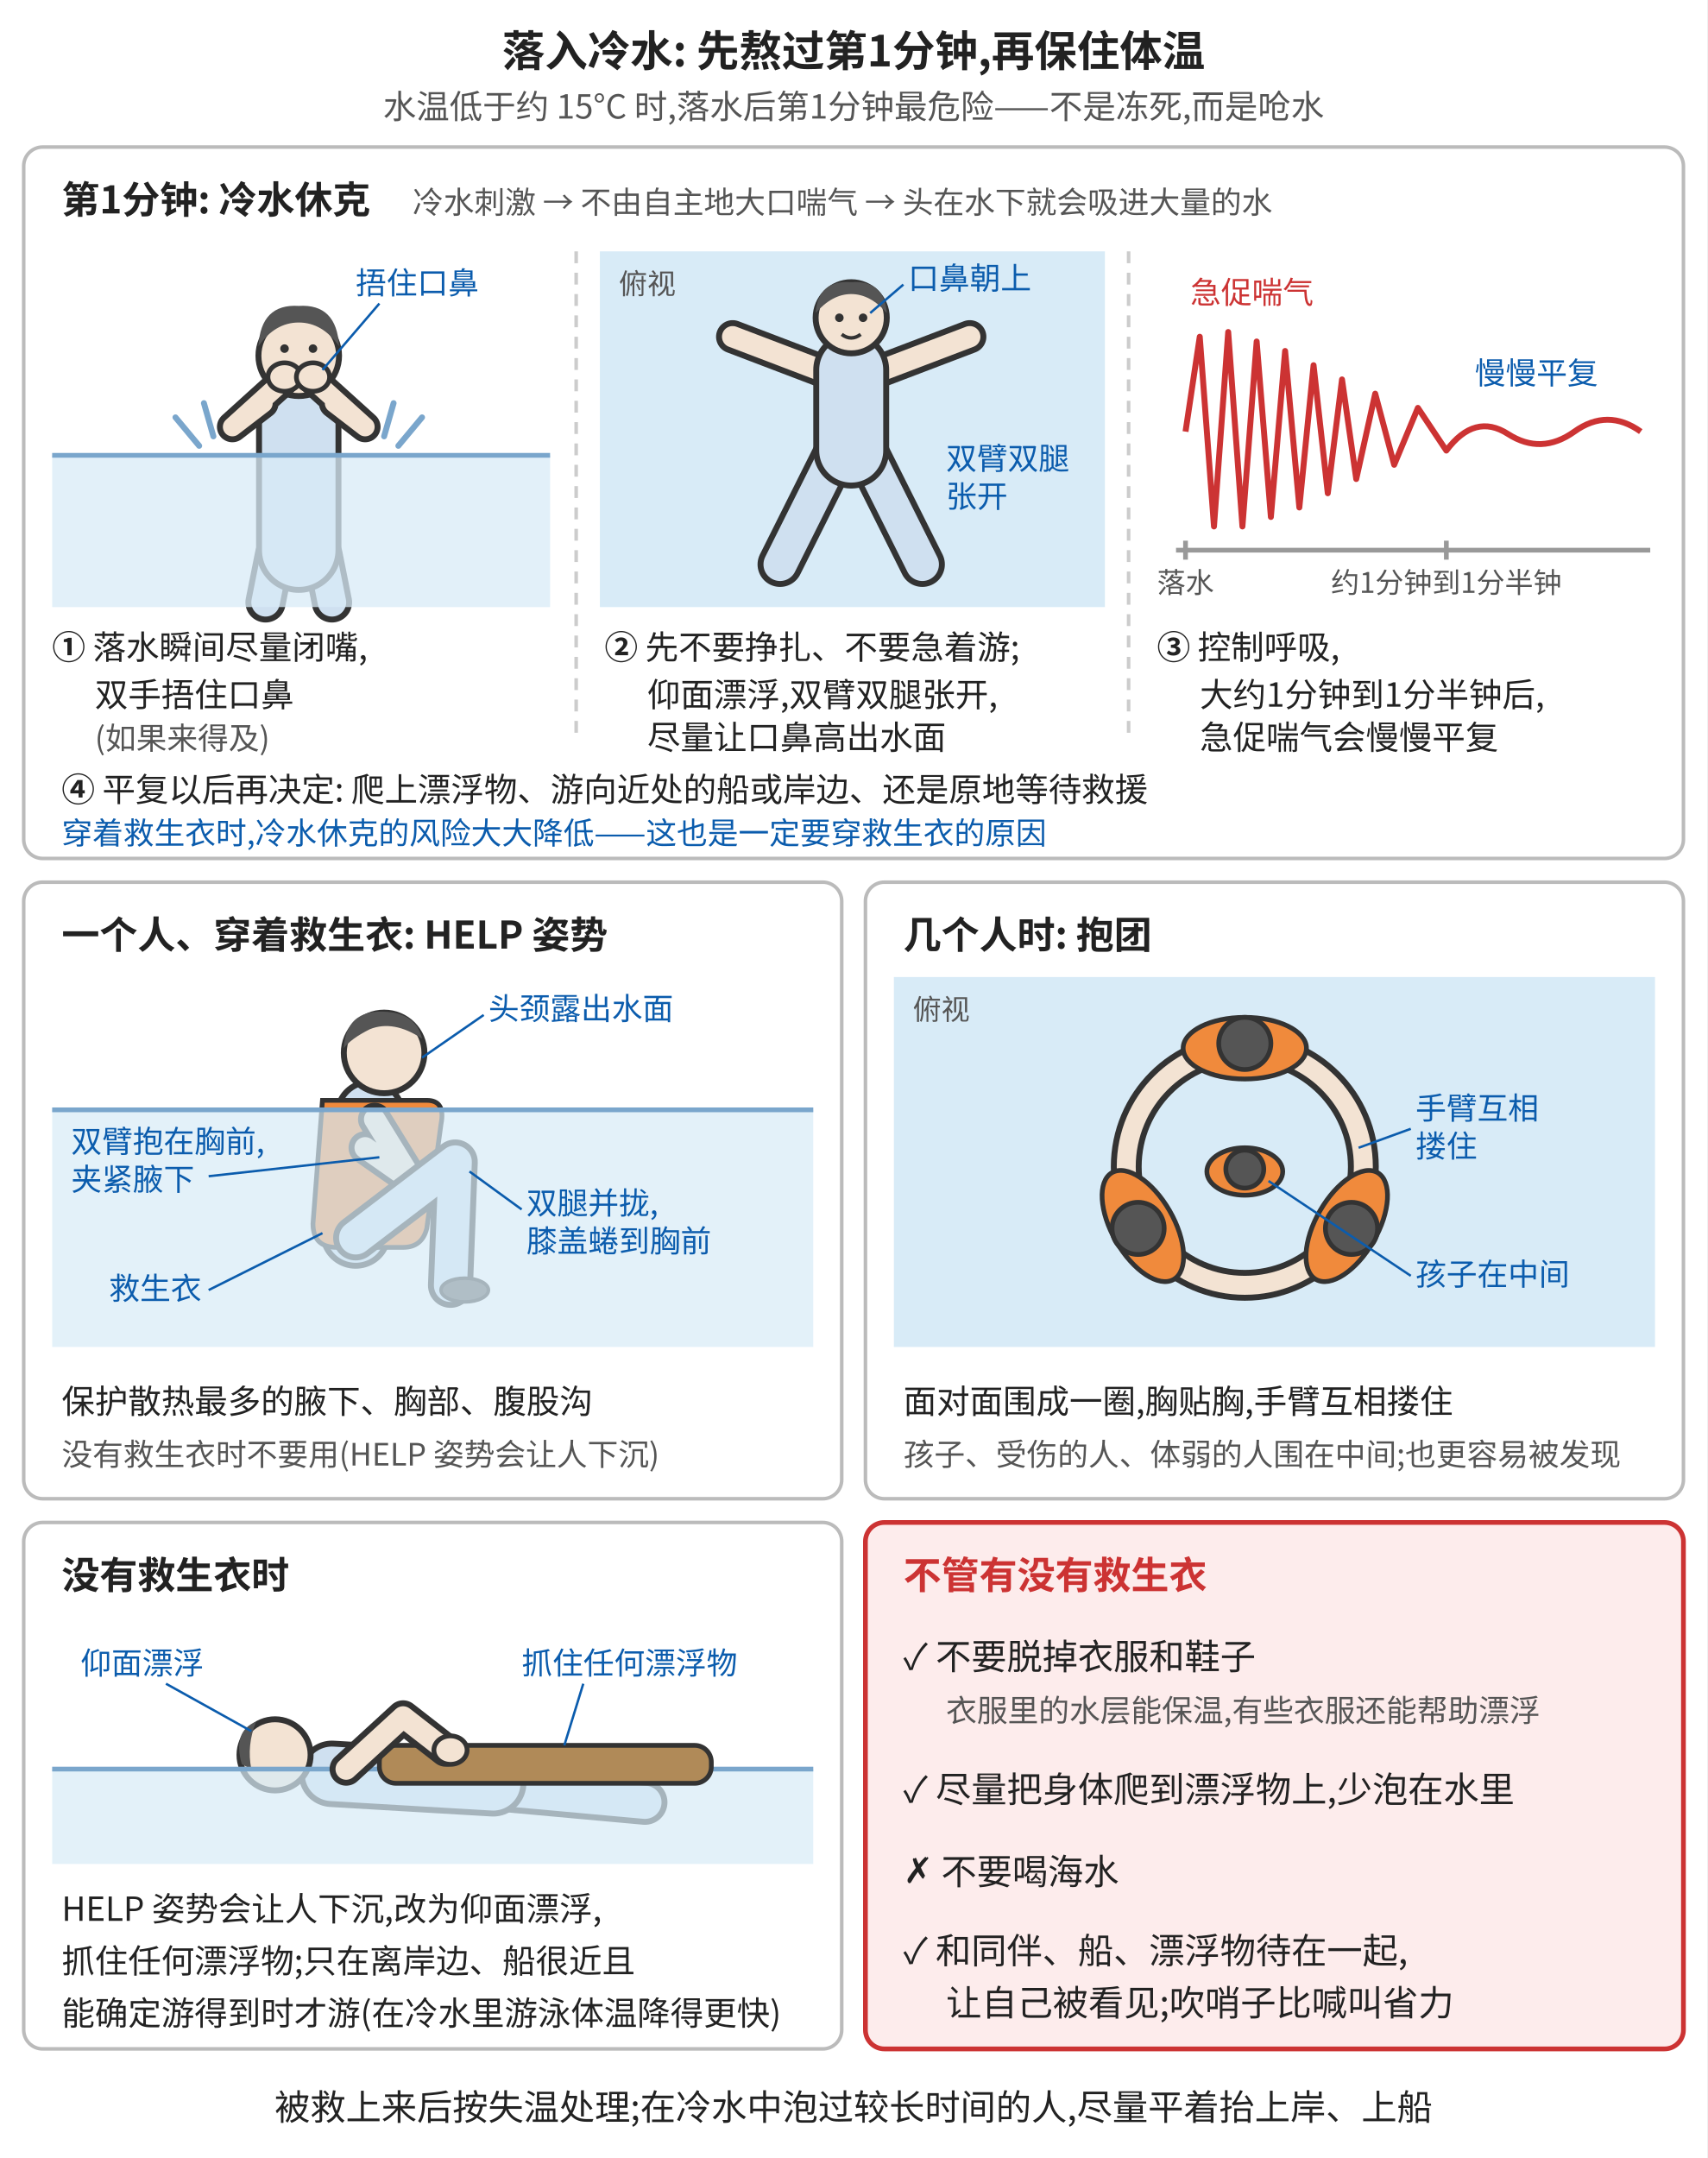
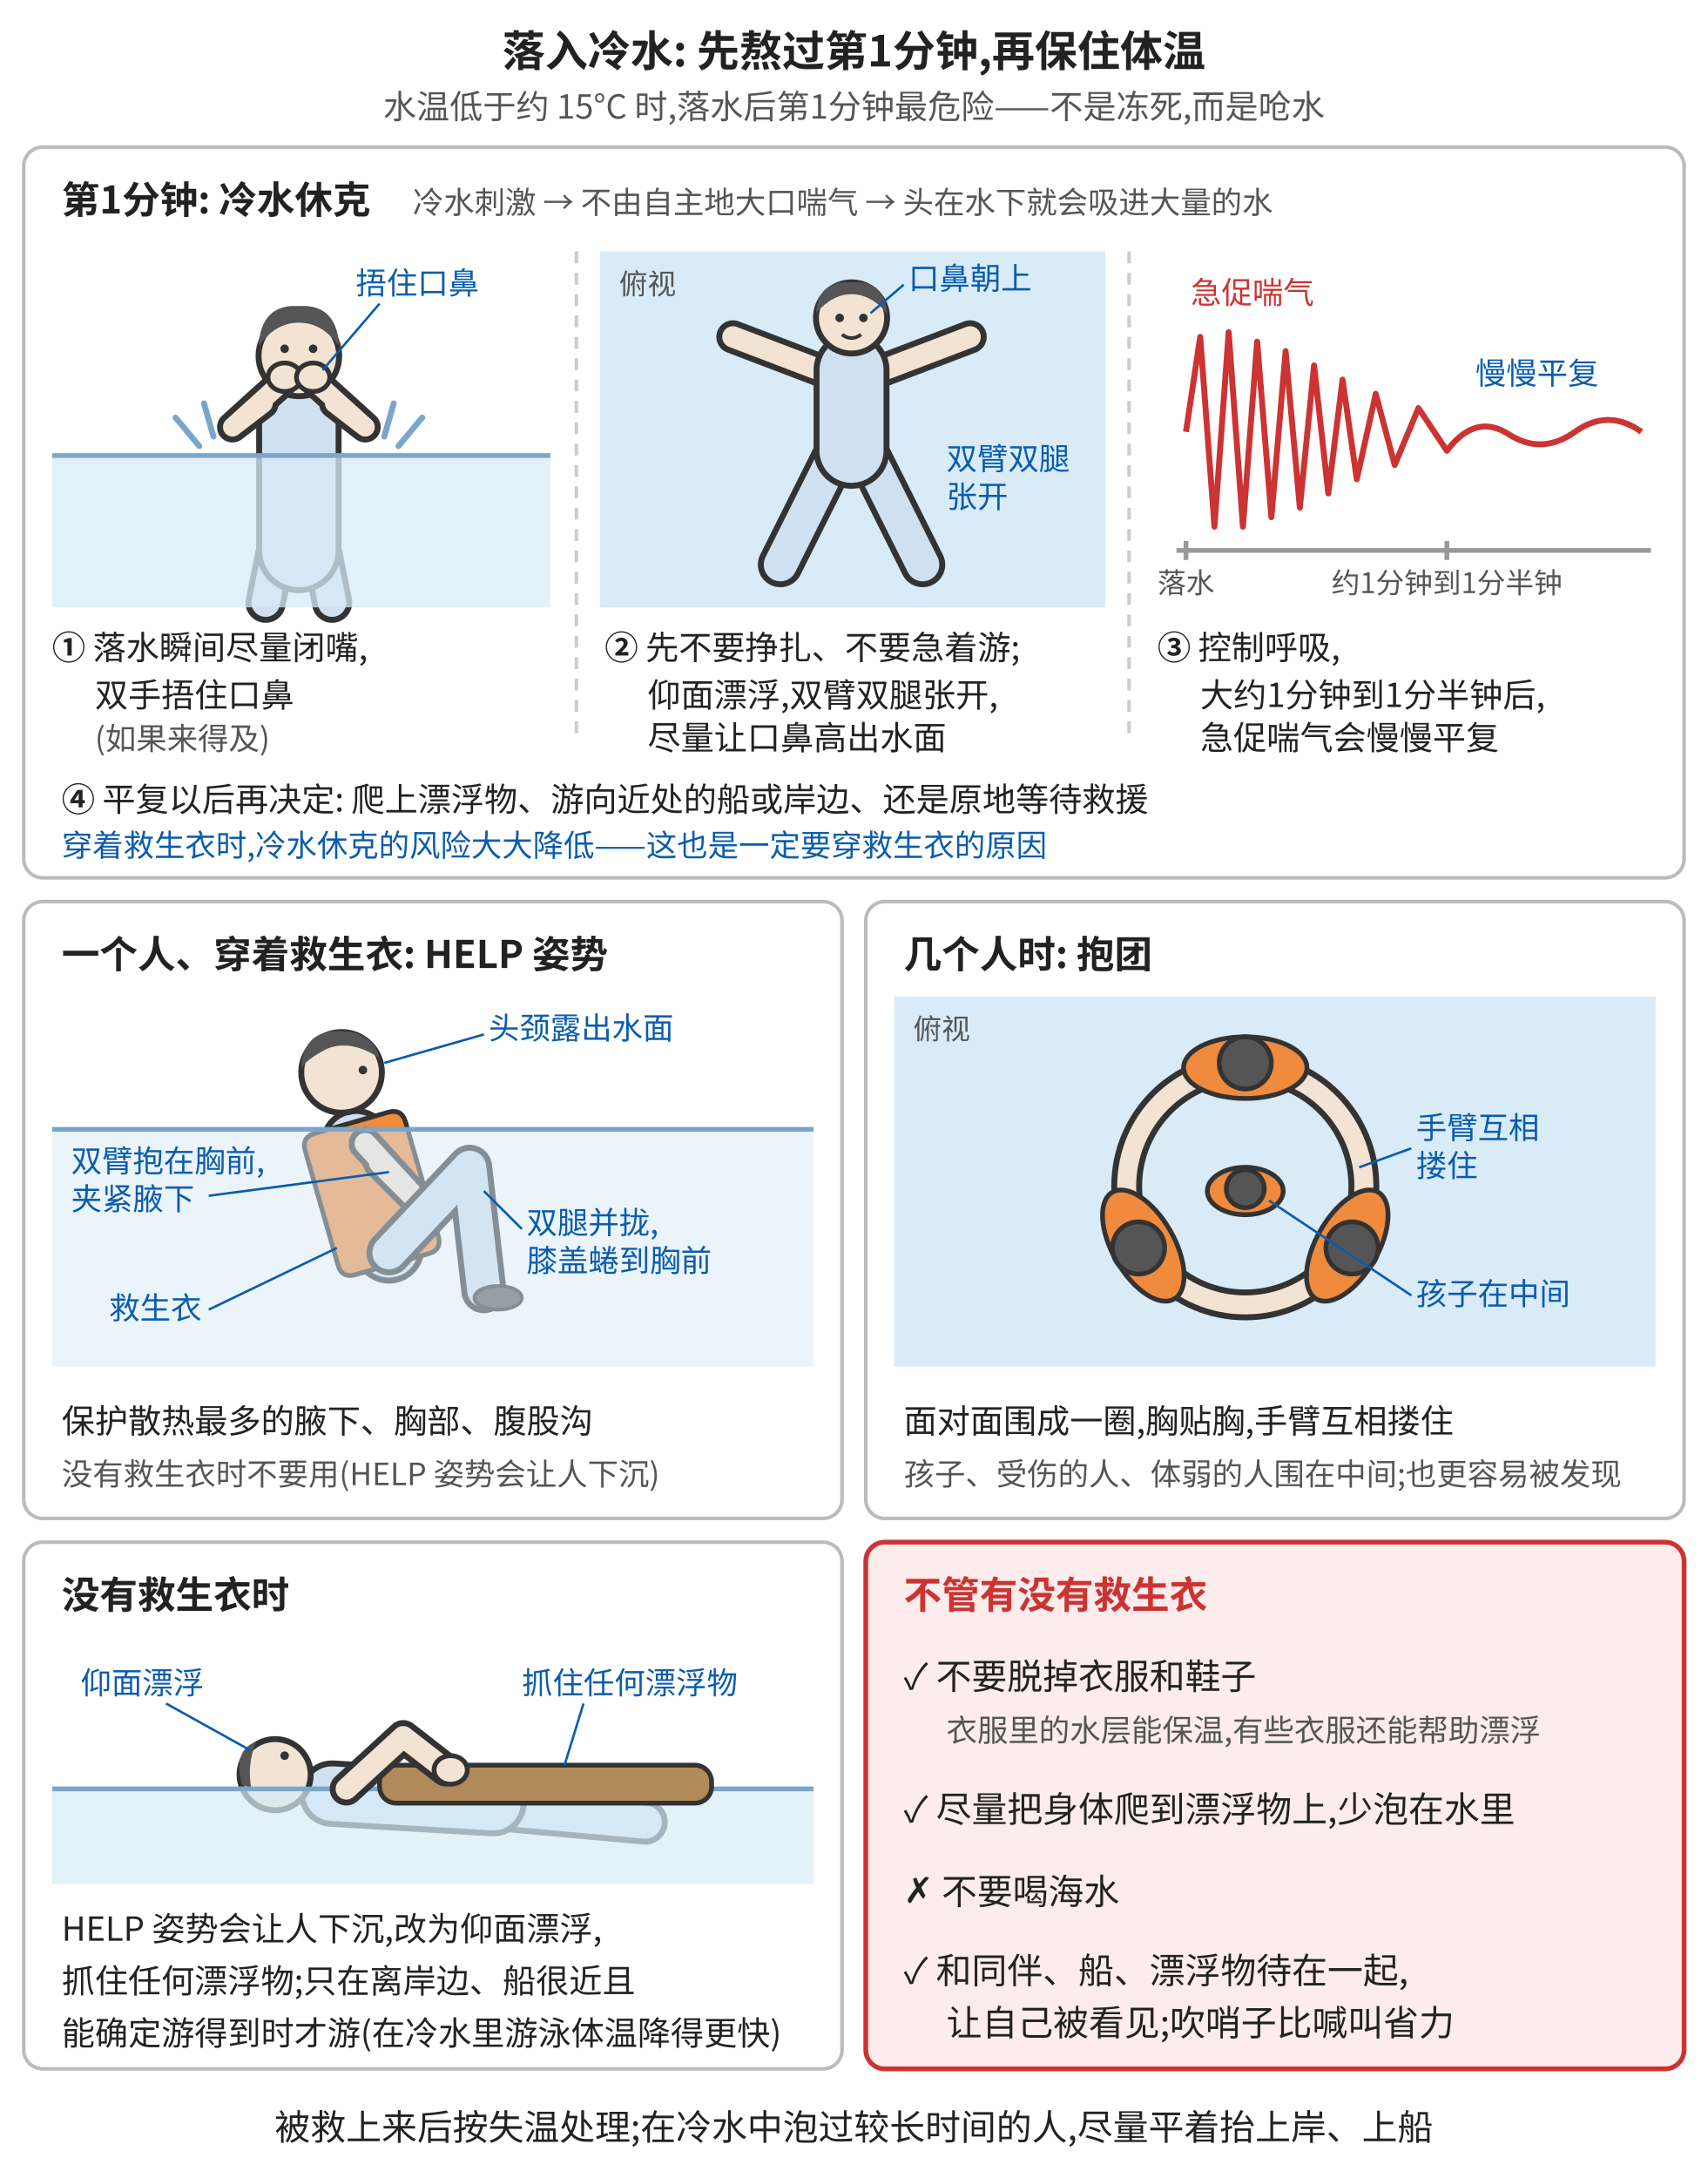
- <svg xmlns="http://www.w3.org/2000/svg" viewBox="0 0 720 910" width="720" height="910" role="img" aria-label="落入冷水后怎么做: 水温低于约15°C时,第1分钟的冷水休克最危险,会不由自主地大口喘气而呛水;落水瞬间尽量闭嘴、双手捂住口鼻;先不要挣扎、不要急着游,仰面漂浮,双臂双腿张开,口鼻高出水面;控制呼吸,大约1分钟到1分半钟后急促喘气慢慢平复,再决定下一步;等待救援时,一个人穿着救生衣用HELP姿势,双腿并拢膝盖蜷到胸前,双臂抱在胸前夹紧腋下,头颈露出水面;几个人时面对面抱团,孩子和体弱者在中间;没有救生衣时仰面漂浮并抓住漂浮物;不要脱掉衣服和鞋子,尽量爬到漂浮物上,不要喝海水">
+ <svg xmlns="http://www.w3.org/2000/svg" viewBox="0 0 720 918" width="720" height="918" role="img" aria-label="落入冷水后怎么做: 水温低于约15°C时,第1分钟的冷水休克最危险,会不由自主地大口喘气而呛水;落水瞬间尽量闭嘴、双手捂住口鼻;先不要挣扎、不要急着游,仰面漂浮,双臂双腿张开,口鼻高出水面;控制呼吸,大约1分钟到1分半钟后急促喘气慢慢平复,再决定下一步;等待救援时,一个人穿着救生衣用HELP姿势,双腿并拢膝盖蜷到胸前,双臂抱在胸前夹紧腋下,头颈露出水面;几个人时面对面抱团,孩子和体弱者在中间;没有救生衣时仰面漂浮并抓住漂浮物;不要脱掉衣服和鞋子,尽量爬到漂浮物上,不要喝海水">
  <rect width="100%" height="100%" fill="#fff" />
  <g font-family="'Noto Sans CJK SC','PingFang SC','Microsoft YaHei',sans-serif" font-size="14" fill="#222">
    <text x="360" y="28" font-size="18" font-weight="bold" text-anchor="middle">落入冷水: 先熬过第1分钟,再保住体温</text>
    <text x="360" y="50" font-size="14" fill="#555" text-anchor="middle">水温低于约 15°C 时,落水后第1分钟最危险——不是冻死,而是呛水</text>
    <g transform="translate(10,62)">
-       <rect x="0" y="0" width="700" height="300" rx="8" fill="none" stroke="#bbb" stroke-width="1.5" />
+       <rect x="0" y="0" width="700" height="308" rx="8" fill="none" stroke="#bbb" stroke-width="1.5" />
      <text x="16" y="28" font-size="16" font-weight="bold">第1分钟: 冷水休克</text>
      <text x="164" y="28" font-size="13" fill="#555">冷水刺激 → 不由自主地大口喘气 → 头在水下就会吸进大量的水</text>
      <path d="M233,44 L233,250 M466,44 L466,250" stroke="#ccc" stroke-width="1.5" stroke-dasharray="5 4" />
      <g fill="none" stroke-linecap="round" stroke-linejoin="round">
        <path d="M106,172 L102,192 M126,172 L130,192" stroke="#333" stroke-width="17" />
        <path d="M106,172 L102,192 M126,172 L130,192" stroke="#cfe0f0" stroke-width="12" />
        <path d="M116,116 L116,170" stroke="#333" stroke-width="36" />
        <path d="M116,116 L116,170" stroke="#cfe0f0" stroke-width="31" />
      </g>
      <circle cx="116" cy="88" r="17" fill="#f3e3d3" stroke="#333" stroke-width="2.5" />
      <path d="M99,84 Q100,66 116,67 Q132,66 133,84 Q126,74 116,74 Q106,74 99,84 Z" fill="#555" />
      <circle cx="110" cy="85" r="1.8" fill="#333" />
      <circle cx="122" cy="85" r="1.8" fill="#333" />
      <g fill="none" stroke-linecap="round" stroke-linejoin="round">
        <path d="M101,108 L88,118 L109,99 M131,108 L144,118 L123,99" stroke="#333" stroke-width="13" />
        <path d="M101,108 L88,118 L109,99 M131,108 L144,118 L123,99" stroke="#f3e3d3" stroke-width="8" />
      </g>
      <ellipse cx="110" cy="97" rx="7" ry="6" fill="#f3e3d3" stroke="#333" stroke-width="2" />
      <ellipse cx="122" cy="97" rx="7" ry="6" fill="#f3e3d3" stroke="#333" stroke-width="2" />
      <rect x="12" y="130" width="210" height="64" fill="#d8ebf7" fill-opacity="0.75" />
      <path d="M12,130 L222,130" stroke="#7aa6cc" stroke-width="2" />
      <path d="M74,126 L64,114 M80,122 L76,108 M158,126 L168,114 M152,122 L156,108" stroke="#7aa6cc" stroke-width="2.5" stroke-linecap="round" />
      <text x="140" y="62" font-size="13" fill="#0b5cad">捂住口鼻</text>
      <line x1="150" y1="66" x2="126" y2="94" stroke="#0b5cad" stroke-width="1" />
      <text x="12" y="216">
        <tspan font-weight="bold">①</tspan> 落水瞬间尽量闭嘴,</text>
      <text x="30" y="236">双手捂住口鼻</text>
      <text x="30" y="254" font-size="13" fill="#555">(如果来得及)</text>
      <g transform="translate(233,0)">
        <rect x="10" y="44" width="213" height="150" fill="#d8ebf7" />
        <text x="18" y="62" font-size="12" fill="#555">俯视</text>
        <g fill="none" stroke-linecap="round" stroke-linejoin="round">
          <path d="M108,96 L66,80 M124,96 L166,80" stroke="#333" stroke-width="14" />
          <path d="M108,96 L66,80 M124,96 L166,80" stroke="#f3e3d3" stroke-width="9" />
          <path d="M110,128 L86,176 M122,128 L146,176" stroke="#333" stroke-width="19" />
          <path d="M110,128 L86,176 M122,128 L146,176" stroke="#cfe0f0" stroke-width="14" />
          <path d="M116,94 L116,128" stroke="#333" stroke-width="32" />
          <path d="M116,94 L116,128" stroke="#cfe0f0" stroke-width="27" />
        </g>
        <circle cx="116" cy="72" r="15" fill="#f3e3d3" stroke="#333" stroke-width="2.5" />
        <path d="M101,70 Q102,56 116,57 Q130,56 131,70 Q124,62 116,62 Q108,62 101,70 Z" fill="#555" />
        <circle cx="111" cy="72" r="1.8" fill="#333" />
        <circle cx="121" cy="72" r="1.8" fill="#333" />
        <path d="M112,79 Q116,82 120,79" fill="none" stroke="#333" stroke-width="1.5" />
        <text x="140" y="60" font-size="13" fill="#0b5cad">口鼻朝上</text>
        <line x1="138" y1="58" x2="124" y2="70" stroke="#0b5cad" stroke-width="1" />
        <text x="156" y="136" font-size="13" fill="#0b5cad">双臂双腿</text>
        <text x="156" y="152" font-size="13" fill="#0b5cad">张开</text>
        <text x="12" y="216">
          <tspan font-weight="bold">②</tspan> 先不要挣扎、不要急着游;</text>
        <text x="30" y="236">仰面漂浮,双臂双腿张开,</text>
        <text x="30" y="254">尽量让口鼻高出水面</text>
      </g>
      <g transform="translate(466,0)">
        <path d="M20,170 L220,170" stroke="#999" stroke-width="2" />
        <path d="M24,166 L24,174 M134,166 L134,174" stroke="#999" stroke-width="2" />
        <path d="M24,120 L30,80 L36,160 L42,78 L48,160 L54,82 L60,156 L66,86 L72,152 L78,92 L84,146 L90,98 L96,140 L104,104 L112,134 L122,110 L134,128 Q146,112 160,121 Q174,130 188,120 Q202,110 216,120" fill="none" stroke="#c33" stroke-width="2.5" stroke-linejoin="round" />
        <text x="26" y="66" font-size="13" fill="#c33">急促喘气</text>
        <text x="146" y="100" font-size="13" fill="#0b5cad">慢慢平复</text>
        <text x="24" y="188" font-size="12" fill="#555" text-anchor="middle">落水</text>
        <text x="134" y="188" font-size="12" fill="#555" text-anchor="middle">约1分钟到1分半钟</text>
        <text x="12" y="216">
          <tspan font-weight="bold">③</tspan> 控制呼吸,</text>
        <text x="30" y="236">大约1分钟到1分半钟后,</text>
        <text x="30" y="254">急促喘气会慢慢平复</text>
      </g>
-       <text x="16" y="276">
+       <text x="16" y="280">
        <tspan font-weight="bold">④</tspan> 平复以后再决定: 爬上漂浮物、游向近处的船或岸边、还是原地等待救援</text>
-       <text x="16" y="294" font-size="13" fill="#0b5cad">穿着救生衣时,冷水休克的风险大大降低——这也是一定要穿救生衣的原因</text>
+       <text x="16" y="299" font-size="13" fill="#0b5cad">穿着救生衣时,冷水休克的风险大大降低——这也是一定要穿救生衣的原因</text>
    </g>
-     <g transform="translate(10,372)">
+     <g transform="translate(10,380)">
      <rect x="0" y="0" width="345" height="260" rx="8" fill="none" stroke="#bbb" stroke-width="1.5" />
      <text x="16" y="28" font-size="16" font-weight="bold">一个人、穿着救生衣: HELP 姿势</text>
      <g fill="none" stroke-linecap="round" stroke-linejoin="round">
-         <path d="M146,98 L140,148" stroke="#333" stroke-width="30" />
-         <path d="M146,98 L140,148" stroke="#cfe0f0" stroke-width="25" />
+         <path d="M154,146 L140,102" stroke="#333" stroke-width="30" />
+         <path d="M154,146 L140,102" stroke="#cfe0f0" stroke-width="25" />
      </g>
-       <path d="M126,92 L170,92 Q178,92 176,102 L170,146 Q168,154 160,154 L132,154 Q122,154 122,144 Z" fill="#f08a3c" stroke="#333" stroke-width="2" />
-       <circle cx="152" cy="72" r="17" fill="#f3e3d3" stroke="#333" stroke-width="2.5" />
-       <path d="M135,70 Q136,52 156,55 Q166,57 168,66 Q156,58 146,62 Q138,66 135,70 Z" fill="#555" />
+       <path transform="rotate(-16 147 124)" d="M125,98 Q125,92 131,92 L163,92 Q169,92 169,98 L169,148 Q169,154 163,154 L131,154 Q125,154 125,148 Z" fill="#f08a3c" stroke="#333" stroke-width="2" />
+       <circle cx="134" cy="72" r="17" fill="#f3e3d3" stroke="#333" stroke-width="2.5" />
+       <path d="M117,70 Q118,52 138,55 Q148,57 150,66 Q138,58 128,62 Q120,66 117,70 Z" fill="#555" />
+       <circle cx="143" cy="71" r="1.8" fill="#333" />
      <g fill="none" stroke-linecap="round" stroke-linejoin="round">
-         <path d="M148,100 L164,126 L144,112" stroke="#333" stroke-width="14" />
-         <path d="M148,100 L164,126 L144,112" stroke="#f3e3d3" stroke-width="9" />
-         <path d="M140,150 L182,118 L180,170" stroke="#333" stroke-width="19" />
-         <path d="M140,150 L182,118 L180,170" stroke="#cfe0f0" stroke-width="14" />
+         <path d="M144,102 L166,126 L150,110" stroke="#333" stroke-width="14" />
+         <path d="M144,102 L166,126 L150,110" stroke="#f3e3d3" stroke-width="9" />
+         <path d="M154,148 L188,112 L194,164" stroke="#333" stroke-width="19" />
+         <path d="M154,148 L188,112 L194,164" stroke="#cfe0f0" stroke-width="14" />
      </g>
-       <ellipse cx="186" cy="172" rx="10" ry="5" fill="#555" stroke="#333" stroke-width="1.5" />
-       <rect x="12" y="96" width="321" height="100" fill="#d8ebf7" fill-opacity="0.7" />
+       <ellipse cx="200" cy="167" rx="10" ry="5" fill="#555" stroke="#333" stroke-width="1.5" />
+       <rect x="12" y="96" width="321" height="100" fill="#d8ebf7" fill-opacity="0.5" />
      <path d="M12,96 L333,96" stroke="#7aa6cc" stroke-width="2" />
      <text x="196" y="58" font-size="13" fill="#0b5cad">头颈露出水面</text>
-       <line x1="194" y1="56" x2="168" y2="74" stroke="#0b5cad" stroke-width="1" />
+       <line x1="194" y1="56" x2="152" y2="68" stroke="#0b5cad" stroke-width="1" />
      <text x="20" y="114" font-size="13" fill="#0b5cad">双臂抱在胸前,</text>
      <text x="20" y="130" font-size="13" fill="#0b5cad">夹紧腋下</text>
-       <line x1="78" y1="124" x2="150" y2="116" stroke="#0b5cad" stroke-width="1" />
+       <line x1="78" y1="124" x2="154" y2="114" stroke="#0b5cad" stroke-width="1" />
      <text x="36" y="176" font-size="13" fill="#0b5cad">救生衣</text>
-       <line x1="78" y1="172" x2="126" y2="148" stroke="#0b5cad" stroke-width="1" />
+       <line x1="78" y1="172" x2="132" y2="146" stroke="#0b5cad" stroke-width="1" />
      <text x="212" y="140" font-size="13" fill="#0b5cad">双腿并拢,</text>
      <text x="212" y="156" font-size="13" fill="#0b5cad">膝盖蜷到胸前</text>
-       <line x1="210" y1="138" x2="188" y2="122" stroke="#0b5cad" stroke-width="1" />
+       <line x1="210" y1="138" x2="194" y2="122" stroke="#0b5cad" stroke-width="1" />
      <text x="16" y="224" font-size="14">保护散热最多的腋下、胸部、腹股沟</text>
      <text x="16" y="246" font-size="13" fill="#555">没有救生衣时不要用(HELP 姿势会让人下沉)</text>
    </g>
-     <g transform="translate(365,372)">
+     <g transform="translate(365,380)">
      <rect x="0" y="0" width="345" height="260" rx="8" fill="none" stroke="#bbb" stroke-width="1.5" />
      <text x="16" y="28" font-size="16" font-weight="bold">几个人时: 抱团</text>
      <rect x="12" y="40" width="321" height="156" fill="#d8ebf7" />
      <text x="20" y="58" font-size="12" fill="#555">俯视</text>
      <circle cx="160" cy="120" r="50" fill="none" stroke="#333" stroke-width="13" />
      <circle cx="160" cy="120" r="50" fill="none" stroke="#f3e3d3" stroke-width="8" />
      <g stroke="#333" stroke-width="2">
        <ellipse cx="160" cy="70" rx="26" ry="13" fill="#f08a3c" />
        <circle cx="160" cy="68" r="11" fill="#555" />
        <g transform="rotate(120 203 145)">
          <ellipse cx="203" cy="145" rx="26" ry="13" fill="#f08a3c" />
        </g>
        <circle cx="205" cy="146" r="11" fill="#555" />
        <g transform="rotate(60 117 145)">
          <ellipse cx="117" cy="145" rx="26" ry="13" fill="#f08a3c" />
        </g>
        <circle cx="115" cy="146" r="11" fill="#555" />
        <ellipse cx="160" cy="122" rx="16" ry="10" fill="#f08a3c" />
        <circle cx="160" cy="121" r="8" fill="#555" />
      </g>
      <text x="232" y="100" font-size="13" fill="#0b5cad">手臂互相</text>
      <text x="232" y="116" font-size="13" fill="#0b5cad">搂住</text>
      <line x1="230" y1="104" x2="208" y2="112" stroke="#0b5cad" stroke-width="1" />
      <text x="232" y="170" font-size="13" fill="#0b5cad">孩子在中间</text>
      <line x1="230" y1="166" x2="170" y2="126" stroke="#0b5cad" stroke-width="1" />
      <text x="16" y="224" font-size="14">面对面围成一圈,胸贴胸,手臂互相搂住</text>
      <text x="16" y="246" font-size="13" fill="#555">孩子、受伤的人、体弱的人围在中间;也更容易被发现</text>
    </g>
-     <g transform="translate(10,642)">
+     <g transform="translate(10,650)">
      <rect x="0" y="0" width="345" height="222" rx="8" fill="none" stroke="#bbb" stroke-width="1.5" />
      <text x="16" y="28" font-size="16" font-weight="bold">没有救生衣时</text>
      <g fill="none" stroke-linecap="round" stroke-linejoin="round">
        <path d="M196,112 L262,118" stroke="#333" stroke-width="19" />
        <path d="M196,112 L262,118" stroke="#cfe0f0" stroke-width="14" />
        <path d="M130,106 L198,110" stroke="#333" stroke-width="28" />
        <path d="M130,106 L198,110" stroke="#cfe0f0" stroke-width="23" />
      </g>
      <circle cx="106" cy="98" r="15" fill="#f3e3d3" stroke="#333" stroke-width="2.5" />
      <path d="M92,102 Q88,88 98,84 Q94,94 96,104 Z" fill="#555" />
+       <circle cx="110" cy="90" r="1.8" fill="#333" />
      <rect x="12" y="104" width="321" height="40" fill="#d8ebf7" fill-opacity="0.7" />
      <path d="M12,104 L333,104" stroke="#7aa6cc" stroke-width="2" />
      <rect x="150" y="94" width="140" height="16" rx="7" fill="#b08a58" stroke="#333" stroke-width="2" />
      <g fill="none" stroke-linecap="round" stroke-linejoin="round">
        <path d="M136,104 L160,82 L178,96" stroke="#333" stroke-width="14" />
        <path d="M136,104 L160,82 L178,96" stroke="#f3e3d3" stroke-width="9" />
      </g>
      <ellipse cx="180" cy="96" rx="7" ry="6" fill="#f3e3d3" stroke="#333" stroke-width="2" />
      <text x="24" y="64" font-size="13" fill="#0b5cad">仰面漂浮</text>
      <line x1="60" y1="68" x2="96" y2="88" stroke="#0b5cad" stroke-width="1" />
      <text x="210" y="64" font-size="13" fill="#0b5cad">抓住任何漂浮物</text>
      <line x1="236" y1="68" x2="228" y2="94" stroke="#0b5cad" stroke-width="1" />
      <text x="16" y="168" font-size="14">HELP 姿势会让人下沉,改为仰面漂浮,</text>
      <text x="16" y="190" font-size="14">抓住任何漂浮物;只在离岸边、船很近且</text>
      <text x="16" y="212" font-size="14">能确定游得到时才游(在冷水里游泳体温降得更快)</text>
    </g>
-     <g transform="translate(365,642)">
+     <g transform="translate(365,650)">
      <rect x="0" y="0" width="345" height="222" rx="8" fill="#fdecec" stroke="#c33" stroke-width="2" />
      <text x="16" y="28" font-size="16" font-weight="bold" fill="#c33">不管有没有救生衣</text>
      <text x="16" y="62" font-size="15">✓ 不要脱掉衣服和鞋子</text>
      <text x="34" y="84" font-size="13" fill="#555">衣服里的水层能保温,有些衣服还能帮助漂浮</text>
      <text x="16" y="118" font-size="15">✓ 尽量把身体爬到漂浮物上,少泡在水里</text>
      <text x="16" y="152" font-size="15">✗ 不要喝海水</text>
      <text x="16" y="186" font-size="15">✓ 和同伴、船、漂浮物待在一起,</text>
      <text x="34" y="208" font-size="15">让自己被看见;吹哨子比喊叫省力</text>
    </g>
-     <text x="360" y="894" font-size="15" text-anchor="middle">被救上来后按失温处理;在冷水中泡过较长时间的人,尽量平着抬上岸、上船</text>
+     <text x="360" y="902" font-size="15" text-anchor="middle">被救上来后按失温处理;在冷水中泡过较长时间的人,尽量平着抬上岸、上船</text>
  </g>
</svg>
